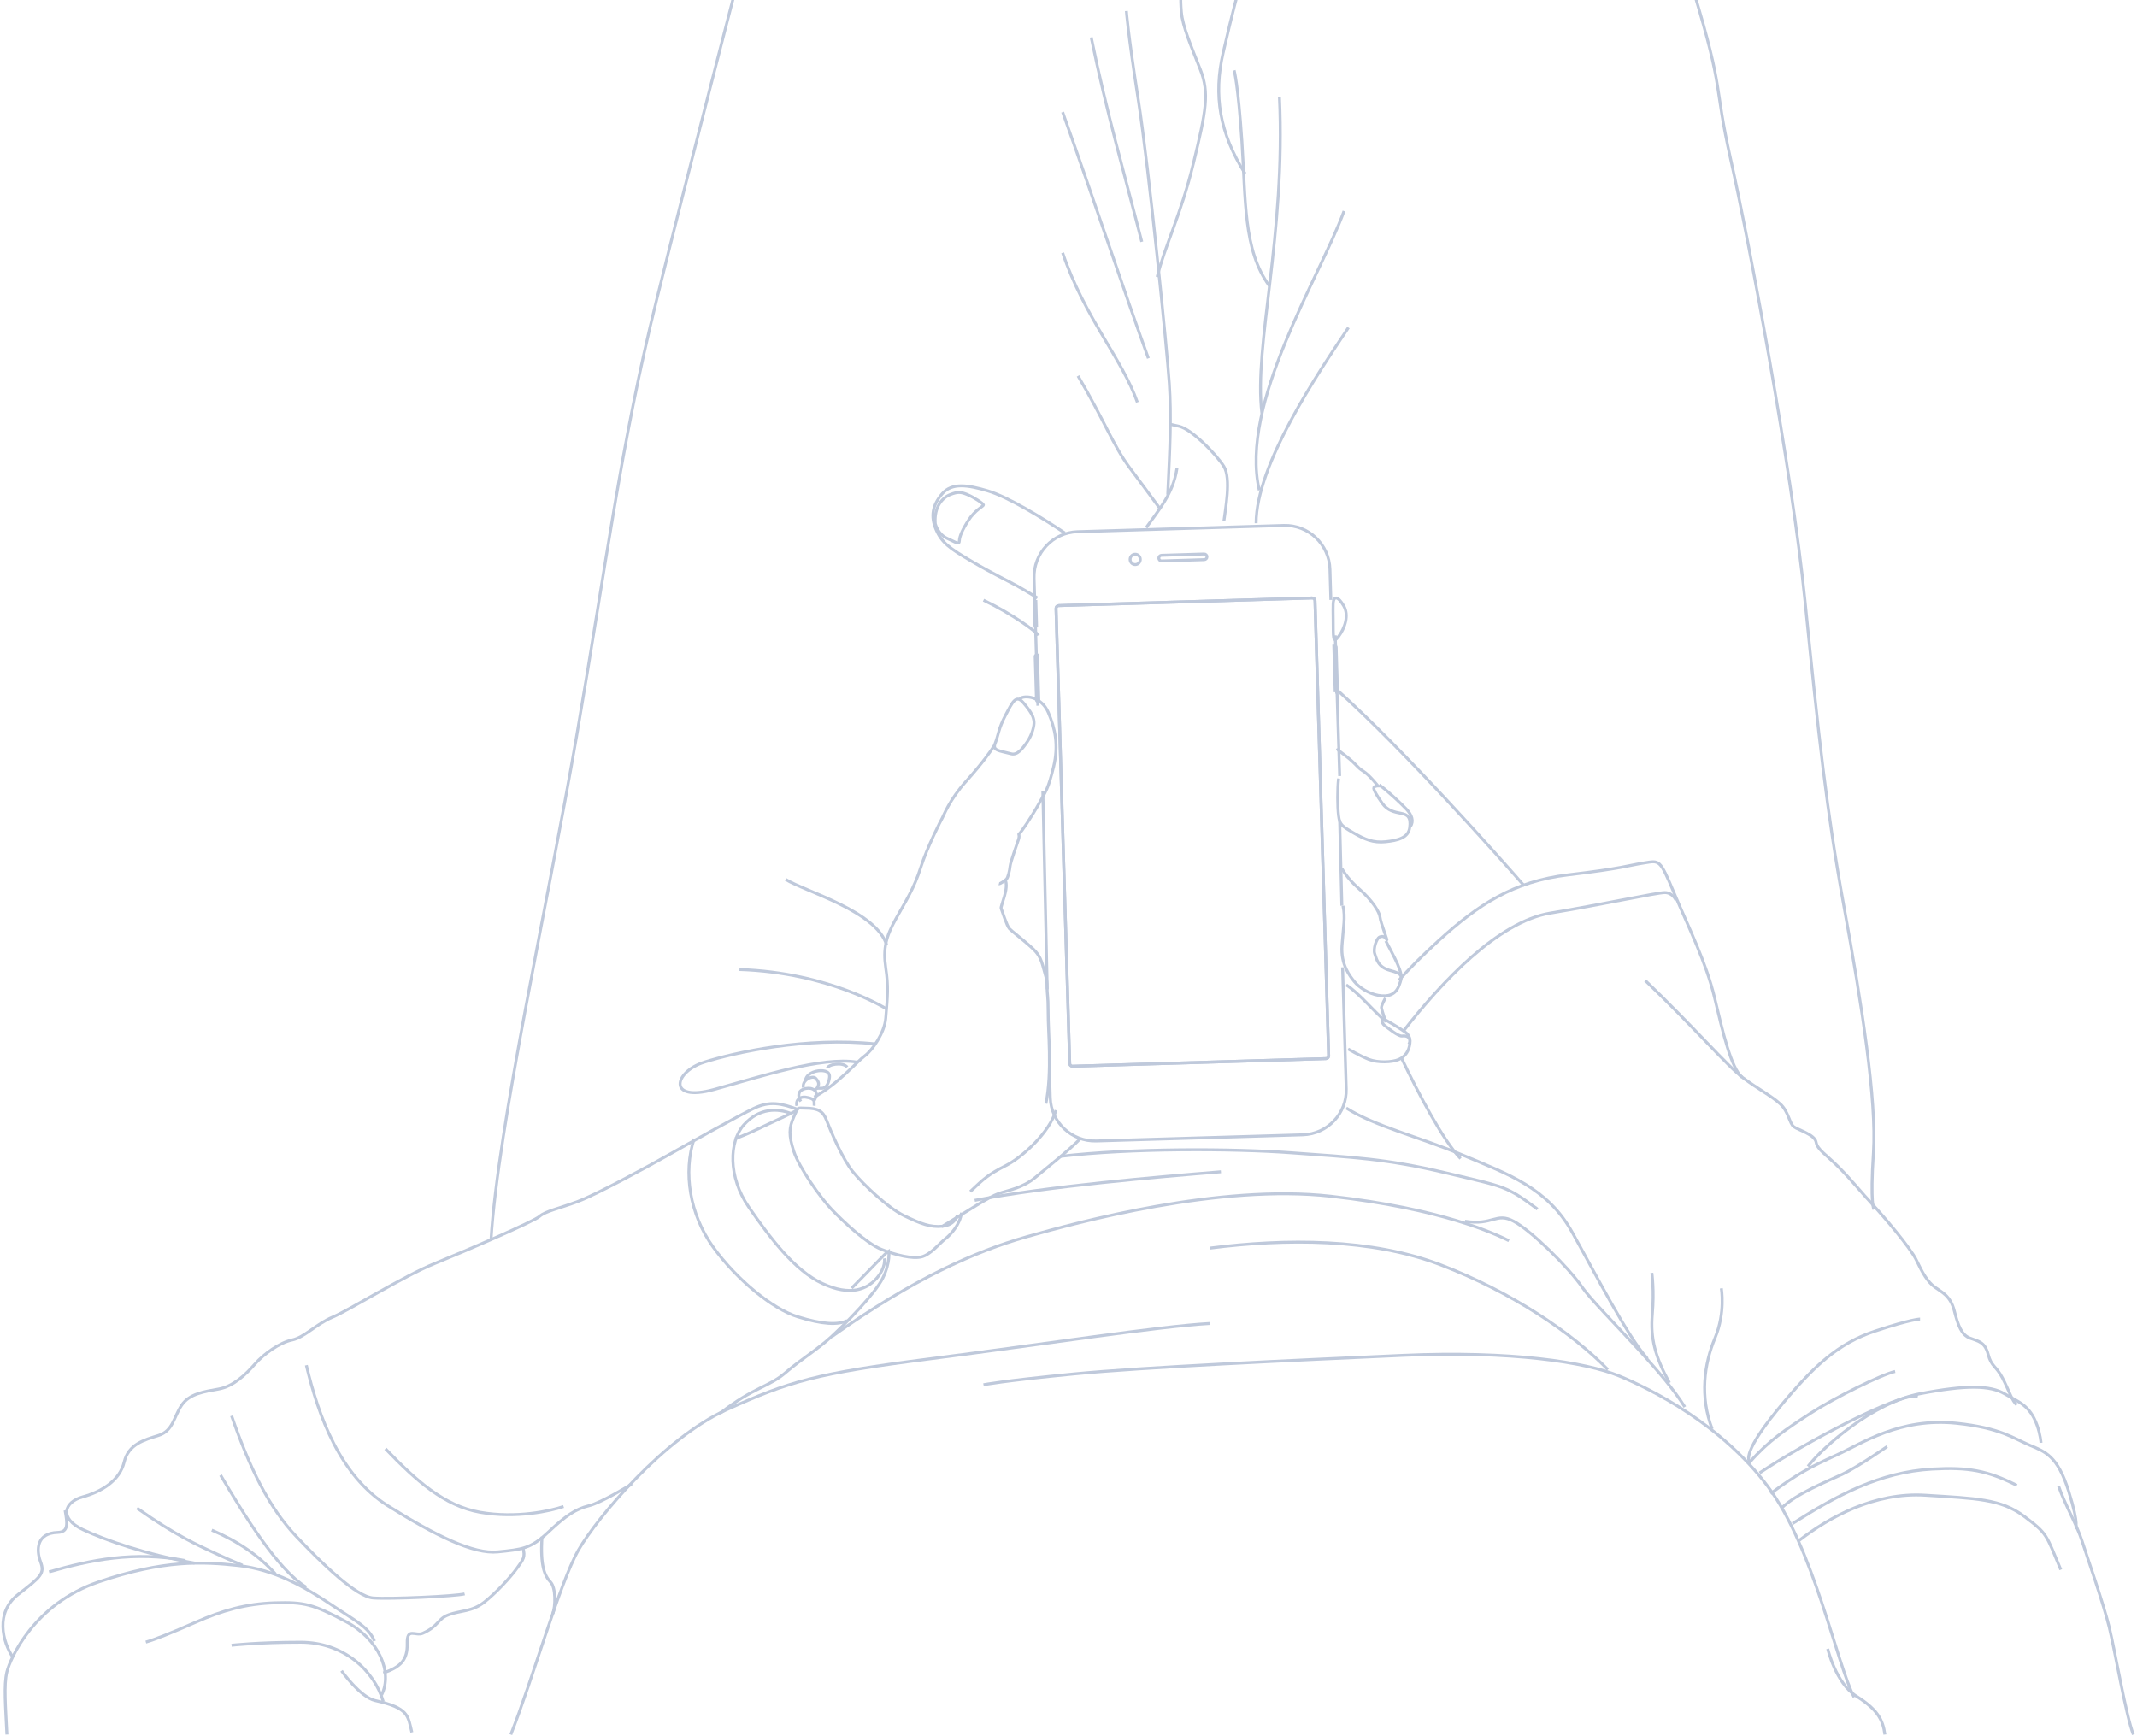
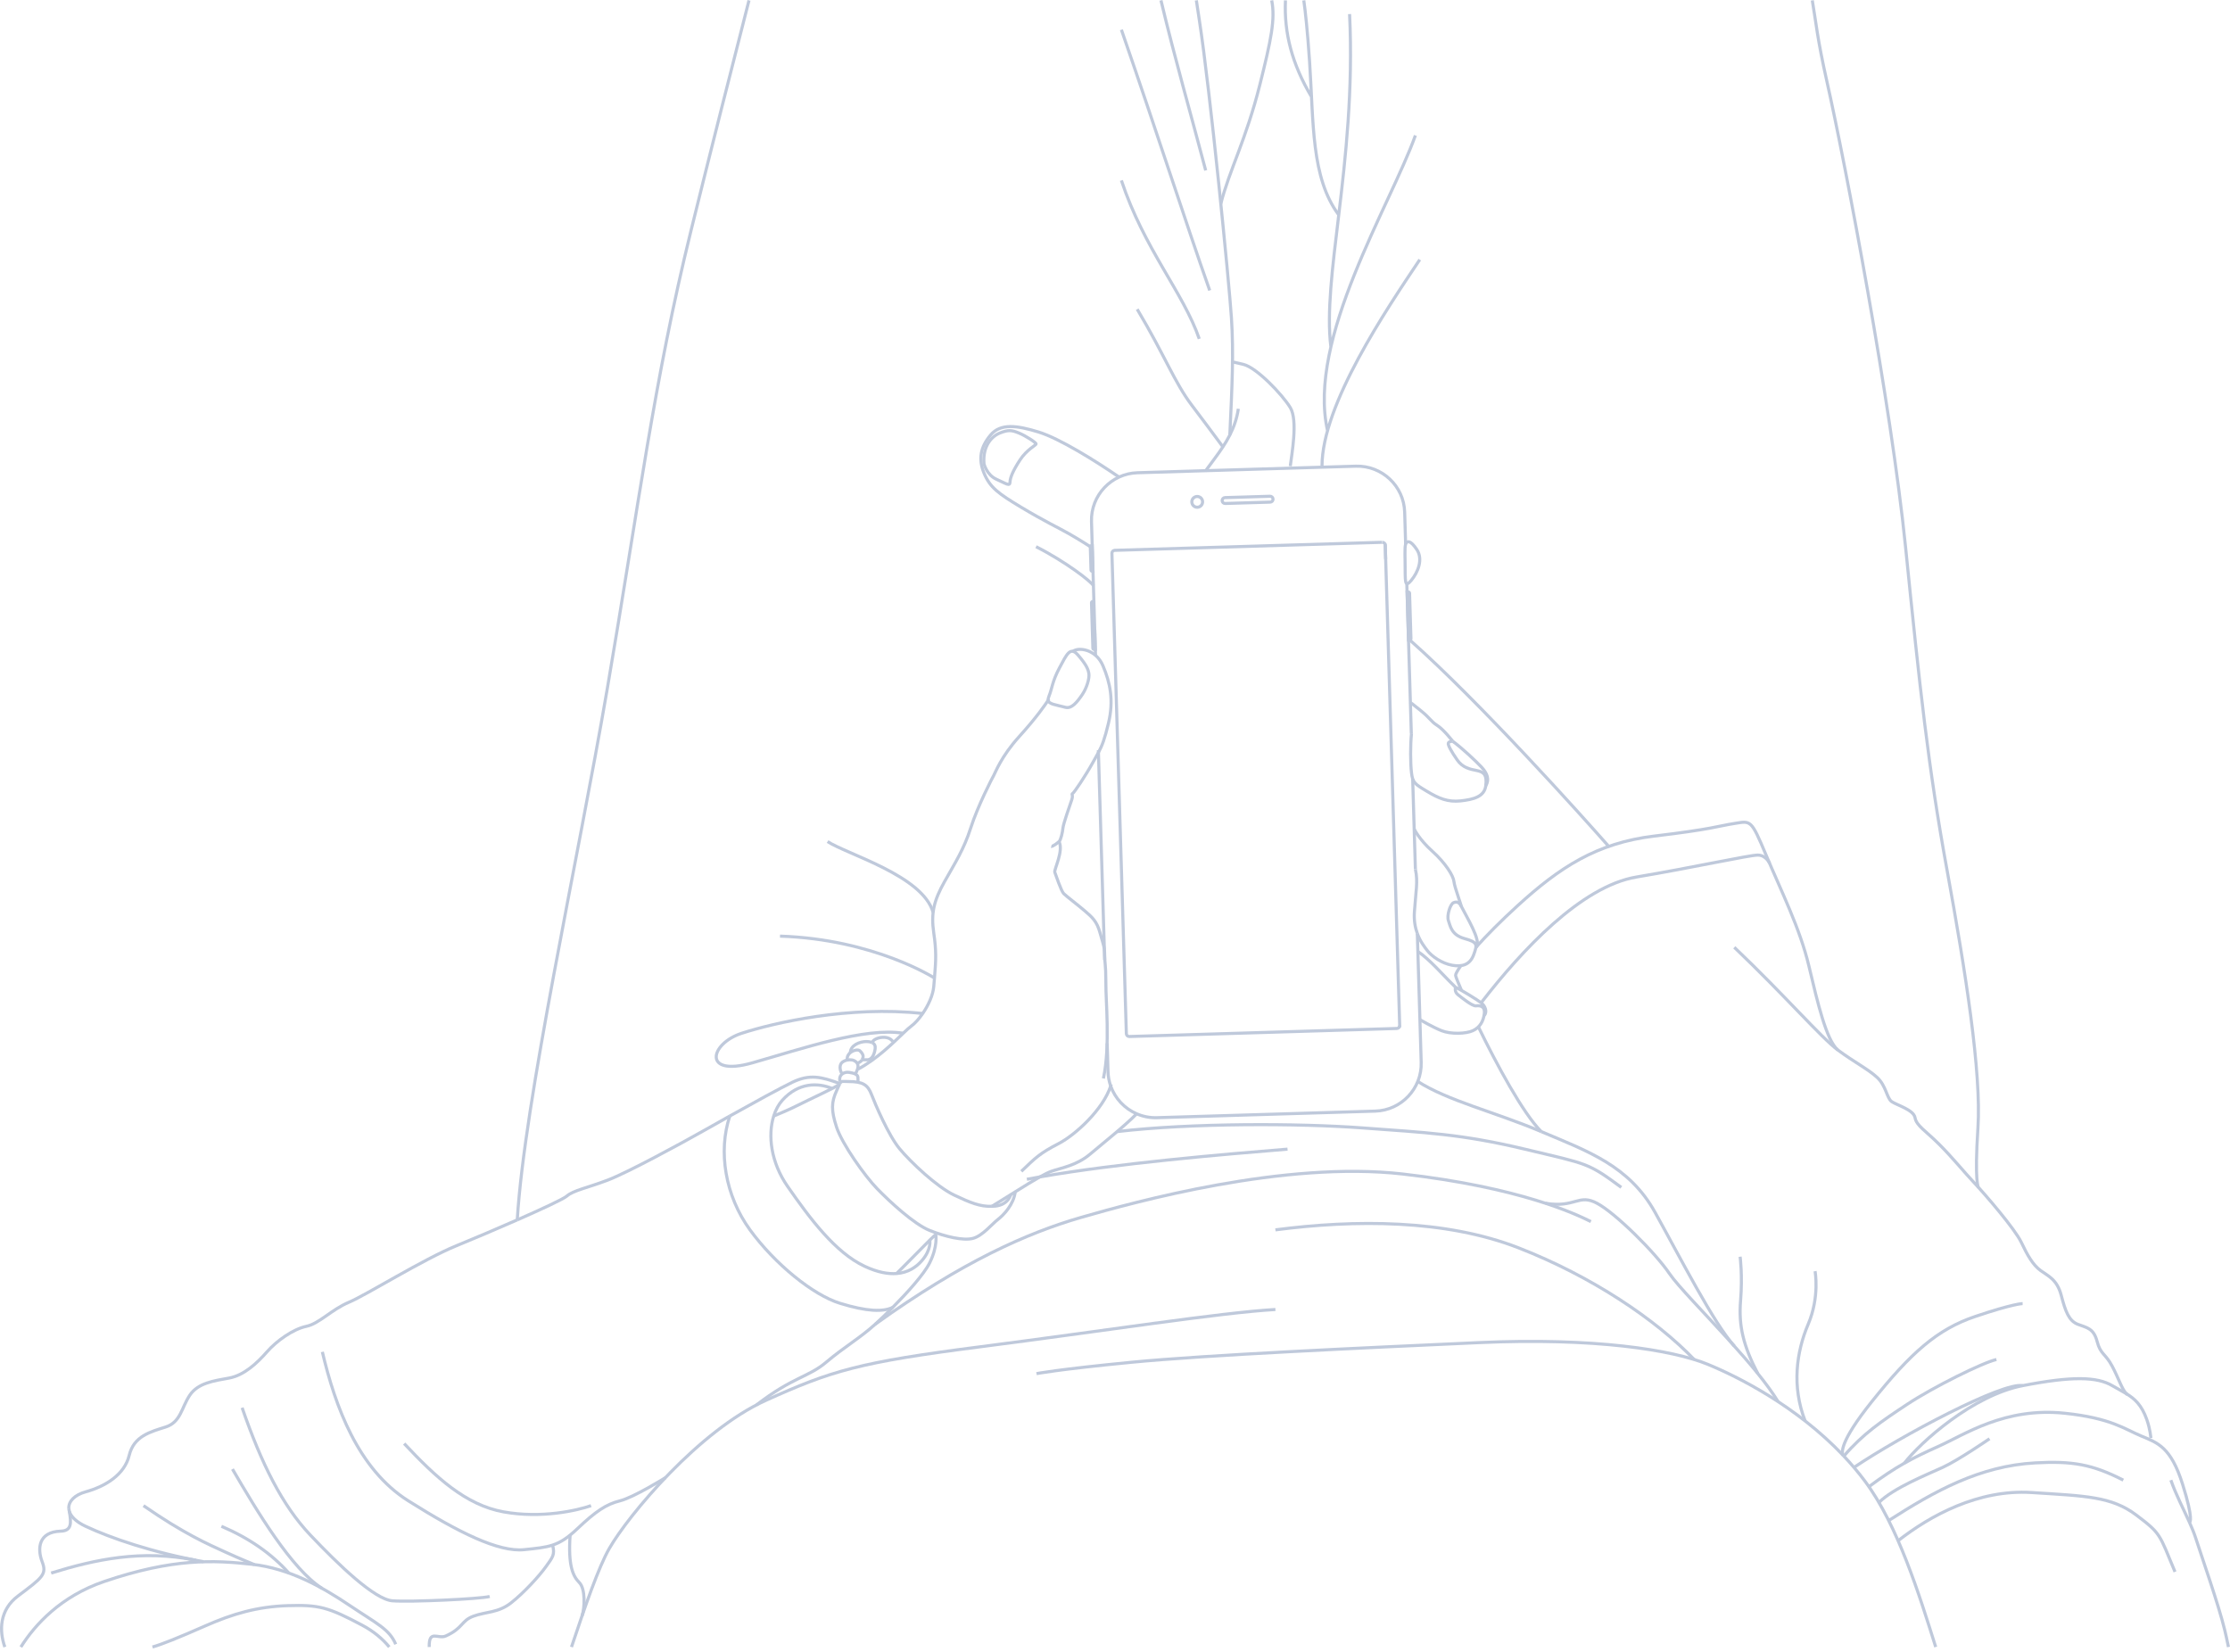
- <svg xmlns="http://www.w3.org/2000/svg" width="729" height="592" viewBox="0 0 729 592">
+ <svg xmlns="http://www.w3.org/2000/svg" width="721" height="534" viewBox="0 0 721 534">
  <g stroke="#BFC9DB" fill="none" fill-rule="evenodd">
-     <path d="M174.25 591.75c7.359-18.461 16.725-51.92 23.08-62.961 6.356-11.041 29.102-38.143 50.51-47.846 21.409-9.702 30.44-12.38 69.577-17.398 39.137-5.019 77.604-11.041 95.333-12.045M643 591.75c-.672-5.212-2.69-8.646-9.75-13.11-7.06-4.464-9.75-16.14-9.75-16.14" />
-     <path d="M632.5 579c-5.984-11.425-13.697-50.789-29.4-71.84-15.701-21.05-39.421-33.079-50.78-37.757-11.359-4.678-36.75-8.687-73.833-7.017-37.083 1.671-88.197 4.01-112.251 6.349-24.054 2.339-30.736 3.675-30.736 3.675M140.5 591c-1.352-5.62-.933-8.308-12.507-10.856C122.923 579.028 116.5 570 116.5 570" />
-     <path d="M130.75 580.5c-3.114-10.692-13.642-20.25-28.173-20.25-14.532 0-23.577 1.037-23.577 1.037" />
-     <path d="M130.174 578.25c3.9-7.86-.99-19.085-12.189-25.041-11.198-5.957-14.184-6.702-24.188-6.404-10.004.298-18.067 2.68-26.876 6.552-8.81 3.873-14.035 5.957-17.171 6.85" />
-     <path d="M130.75 570.75c5.744-1.987 8.31-4.31 8.162-10.031-.147-5.722 2.823-2.417 5.302-3.522 5.597-2.494 4.86-4.841 8.838-6.309 3.976-1.467 7.953-1.027 12.077-4.254 4.125-3.228 8.985-8.51 11.194-11.591 2.21-3.082 2.946-3.815 2.062-7.043M2.359 591.75c-.445-9.406-1.112-16.954 0-21.41 1.112-4.454 9.119-23.136 31.36-30.697 22.243-7.562 35.365-6.895 47.598-5.56 12.233 1.334 22.91 7.452 31.584 13.289s12.794 7.617 14.849 12.51" />
-     <path d="M4.475 565.5c-3.716-5.426-6.114-15.491 1.72-21.566 7.834-6.074 9.14-7.084 7.617-11.19-1.524-4.108-1.307-9.745 5.875-9.957 3.808-.113 3.288-3.15 2.515-7.537" />
-     <path d="M66.393 533.25c-16.524-2.957-30.146-7.676-38.184-11.451-8.04-3.776-6.476-9.353 0-11.138 6.475-1.784 12.628-5.577 14.13-11.823 1.5-6.246 6.86-7.585 11.773-9.146 4.912-1.562 5.135-6.247 7.815-10.262 2.68-4.015 7.816-4.685 12.728-5.577 4.913-.892 9.156-4.908 12.282-8.477 3.126-3.57 8.485-7.362 12.728-8.254 4.243-.893 8.039-5.354 13.845-7.808 5.805-2.454 23.893-13.831 34.835-18.293 10.941-4.461 33.718-14.277 35.728-16.062 2.01-1.784 6.699-2.677 13.175-5.13 6.475-2.454 24.116-12.047 30.815-15.84 6.7-3.792 23.447-13.161 29.03-15.838 5.582-2.677 9.378-1.785 15.407.446" />
-     <path d="M46.75 514.5c13.208 9.356 21.043 12.779 26.416 15.289A219.115 219.115 0 0 0 82.75 534m-10.5-12c8.901 3.777 16.129 8.749 21.75 15m-18.75-33.75c7.855 13.252 19.257 32.105 29.25 38.25M79 483c6.2 17.977 12.844 31.394 21.923 40.998 9.08 9.603 20.595 20.7 26.353 21.144 5.757.444 28.124-.574 31.224-1.396m-54-77.996c4.167 17.537 11.533 37.738 27.827 47.95 16.294 10.212 29.24 16.575 37.5 15.724 8.258-.85 11.16-1.032 17.186-6.713 6.027-5.681 9.375-7.901 13.84-9.011 4.463-1.11 14.647-7.415 14.647-7.415" />
-     <path d="M131.5 494.25c10.31 10.723 19.95 19.476 32.28 21.664 12.33 2.188 23.986-.438 28.47-1.97M16.75 536.25c14.164-4.106 28.99-7.144 46.5-3.857M269.906 379.91c-4.599-1.909-10.938-1.981-16.151 3.82-5.047 5.616-5.496 17.746 1.682 28.08 7.178 10.333 15.478 21.566 25.123 26.058 9.646 4.493 15.259 1.904 18.506-1.797 3.253-3.706 2.638-6.772 2.638-6.772M283.75 456c28.036-19.88 49.067-29.112 66.426-34.058 17.358-4.946 65.763-18.134 103.818-13.848 38.056 4.286 56.082 12.859 60.756 15.167" />
-     <path d="M412.75 425.795c25.816-3.306 54.985-3.393 78.79 5.744 23.804 9.137 44.518 22.933 56.96 35.711m-48.75-50.617c9.6 1.541 10.601-3.194 16.608 0s18.688 15.664 23.36 22.485c2.709 3.955 11.241 12.512 19.563 21.644 6.034 6.623 11.958 13.547 15.469 19.238" />
-     <path d="M459.25 378c9.738 6.233 24.969 9.852 40.079 16.203 15.11 6.35 28.542 11.03 36.936 26.071 8.395 15.041 19.008 35.78 25.735 43.226m-325.205-75c-3.816 11.427-1.495 25.844 6.46 36.907 7.955 11.064 20.228 21.122 28.841 23.804 8.614 2.683 13.768 2.845 16.904 1.327m39-36.834c-.471 4.033-3.673 7.49-5.55 8.939-1.876 1.449-4.967 5.35-8.059 6.131-3.09.78-8.721-.557-13.743-2.564-5.021-2.007-12.863-9.365-16.837-13.49-3.975-4.125-11.26-14.493-13.027-19.956-1.767-5.463-1.656-8.027 0-11.706 1.656-3.68 1.025-3.01 3.864-3.01 4.526 0 6.145 1.04 7.323 4.162 1.177 3.121 5.446 13.23 8.98 17.54 3.532 4.311 11.922 12.338 17.516 15.014 5.593 2.676 8.832 4.014 13.1 3.568 4.27-.446 5.003-3.727 5.003-3.727" />
-     <path d="M250.75 388.5s4.503-1.717 8.012-3.446c3.508-1.73 12.306-5.607 12.988-6.304m.09-1.5c-.527-2.214 1.356-3.194 2.938-2.968 1.581.226 2.862.648 2.937 1.568.075.92.006 1.4.006 1.4" />
-     <path d="M273.201 375.75c-.922-1.279-.96-2.994.038-3.722.999-.727 2.305-.873 3.227-.727.921.145 1.992.791 2.033 1.923.04 1.132-.927 2.526-.927 2.526" />
-     <path d="M274.036 370.996c-.433-2.673 3.197-4.192 4.18-3.181 1.46 1.5 1.06 2.315.681 3.09-.378.775-1.324 1.095-1.324 1.095m.177 2.25c8.036-4.323 14.552-12.075 17.218-14.012 2.666-1.938 6.769-7.91 7.183-12.82.666-7.9.962-10.733 0-17.292-.963-6.56.074-10.584 3.48-16.696 3.406-6.112 6.22-10.435 8.442-17.44 2.221-7.007 6.96-16.25 7.405-16.995.444-.745 2.37-6.111 8.145-12.521 5.776-6.41 8.442-10.435 9.035-11.33l.592-.894" />
-     <path d="M344.982 257.17c-4.281-1.128-6.534-1.072-5.47-3.673 1.063-2.601 1.063-4.896 3.494-9.487 2.431-4.59 3.571-7.192 6.078-4.285 3.037 3.522 3.495 5.05 3.647 6.427.152 1.377-.608 4.438-2.28 6.886-1.67 2.448-3.435 4.667-5.47 4.131z" />
-     <path d="M347.818 238.386c1.81-1.396 7.463-.769 9.785 4.66 2.322 5.428 3.596 11.155 1.798 18.591-1.798 7.437-2.597 8.255-5.043 12.642-2.448 4.388-6.118 9.816-6.642 10.114-.524.297.3.297-.3 2.082-.599 1.785-2.696 7.585-2.846 9.072-.15 1.488-.703 3.906-1.273 4.388-2.023 1.71-2.547 1.562-2.547 1.562" />
-     <path d="M342.86 300c1.504 3.035-1.661 9.131-1.336 9.91.324.78 1.949 6.014 2.815 6.904.866.891 4.332 3.564 6.606 5.568 2.274 2.004 3.79 3.34 4.765 7.015.974 3.675 1.479 4.529 1.479 7.201 0 2.673.362 3.155.362 8.055s.315 8.166.423 14.29c.109 6.125-.099 12.323-1.181 17.557M331 406.5c4.713-4.453 6.06-5.773 12.118-8.855 5.605-2.85 14.9-11.243 17.132-18.895m-39 39.75c9.167-5.562 16.044-10.133 19.333-11.296 3.29-1.163 8.223-1.83 12.708-5.612 3.845-3.243 11.319-9.103 15.209-13.092m-77.96 50.934c5.767-5.732 11.857-12.337 12.636-12.684 0 0 .665 3.821-1.996 9.216-2.662 5.395-12.643 15.51-17.523 20.007-4.88 4.496-9.982 7.418-15.749 12.363-5.767 4.946-10.647 4.72-22.408 13.914m29.25-113.365c0-2.387 3.066-3.635 5.242-3.635 2.175 0 3.206.794 2.977 2.383-.23 1.589-.916 3.617-2.634 3.617h-1.717m3.632-6.75c0-1.367 5.285-2.344 6.75-.434m168.75-67.816s1.553 3.22 5.932 7.024c4.378 3.805 6.944 7.903 7.095 9.659.151 1.756 2.868 8.633 2.264 7.61-.604-1.025-1.358-1.318-2.415-.879-1.057.44-2.265 4.098-1.66 5.707.603 1.61.905 4.537 5.283 5.708 4.378 1.17 4.227 1.902 3.02 5.121-1.208 3.22-3.775 3.952-7.096 3.366-3.321-.585-6.642-2.78-8.152-4.683-1.51-1.902-4.68-5.707-4.227-12.292.453-6.585 1.23-9.605.325-13.556M472.75 321c2.324 4.599 6.535 11.571 4.87 13.5m-20.997-68.913c-.407 3.743-.382 9.576 0 12.658.382 3.082 1.059 3.522 5.004 5.834 3.945 2.311 6.876 3.522 11.046 3.082 4.171-.44 7.778-1.321 8.229-4.843.45-3.523-.676-4.403-2.93-4.843-2.255-.44-4.622-.88-6.426-3.412-1.803-2.532-3.172-4.843-2.882-5.394.29-.55 1.417-.55 1.417-.55s-2.93-3.742-5.073-5.063c-2.141-1.321-2.029-2.091-5.523-4.843-3.494-2.752-3.23-2.454-3.23-2.454" />
-     <path d="M470.5 267.75c2.77 1.988 7.203 6.112 9.198 8.211 1.994 2.1 2.66 4.124 1.44 6.039m-25.932-77.7c-.513.651-.488 1.99-.42 6.907.084 6.084-.245 8.73 1.855 5.922 2.1-2.808 3.675-7.214 1.715-10.489-1.96-3.275-2.835-2.74-3.15-2.34zm-1.206.363l-.31-10.454c-.254-8.5-7.31-15.207-15.731-14.952l-70.388 2.136c-8.42.255-15.067 7.379-14.814 15.878l1.293 43.479m102.95 24l-1.5-48m2.25 92.25l-.75-29.25m-99 85.6l.276 9.147c.253 8.383 7.312 14.998 15.735 14.746l70.413-2.107c8.424-.252 15.072-7.277 14.819-15.66L457.993 330M355.75 270l1.5 67.5" />
-     <path d="M353.578 238.865l-.442-14.936a.394.394 0 0 1 .381-.409l.392-.012.465 15.73-.392.012a.393.393 0 0 1-.404-.385zm-.6-25.606l-.228-7.712a.318.318 0 0 1 .305-.327l.314-.01.246 8.347-.314.01a.314.314 0 0 1-.323-.308zm102.499 22.893l-.465-15.73.392-.012a.393.393 0 0 1 .404.385l.442 14.936a.395.395 0 0 1-.381.41l-.392.01zm-66.482-45.363c.03.975-.725 1.79-1.685 1.819-.96.03-1.76-.737-1.79-1.713-.028-.975.726-1.789 1.686-1.818.96-.03 1.76.737 1.79 1.712zM410.763 189a.953.953 0 0 1 .973.935.955.955 0 0 1-.916.991l-14.538.444a.953.953 0 0 1-.973-.934.955.955 0 0 1 .916-.992l14.538-.444zm-50.513 18.569a.944.944 0 0 1 .916-.971l86.45-2.598a.944.944 0 0 1 .971.915l4.663 155.267a.944.944 0 0 1-.916.97l-86.45 2.598a.944.944 0 0 1-.97-.915L360.25 207.57z" />
-     <path d="M360.25 207.568a.944.944 0 0 1 .916-.97l86.45-2.598a.944.944 0 0 1 .971.915l4.663 155.266a.944.944 0 0 1-.916.971l-86.45 2.598a.944.944 0 0 1-.97-.915l-4.664-155.267zm99 128.432c3.505 2.217 8.693 7.98 10.094 9.31 1.552 1.473 2.221 2.178 2.221 2.178s-.532 1.369.823 2.403c1.354 1.035 4.665 3.695 5.87 3.547 1.204-.148 3.01 0 2.709 2.512-.301 2.512-1.483 4.433-3.752 5.468-2.269 1.034-7.235 1.182-10.245 0-3.01-1.182-7.088-3.545-7.088-3.545" />
-     <path d="M471.25 347.25c1.892.83 7.085 4.063 8.254 4.948 1.17.885 2.074 2.724 1.05 4.052m-3.304-21.88c3.291-3.68 7.815-8.288 13.557-13.51 13.376-12.167 25.415-20.179 44.142-22.405 18.726-2.225 20.455-3.208 25.833-4.052 5.378-.844 5.378-1.466 10.282 10.195 4.905 11.662 10.954 23.693 13.823 35.736 2.912 12.227 5.646 23.932 9.363 27.166" />
-     <path d="M472.75 348.75c-.946-2.847-1.498-4.702-1.5-5.024-.003-.47.447-1.579 1.348-3.226m25.652 54.75c-5.94-6.13-14.293-21.984-20.25-34.5m83.25-26.25c16.48 15.77 28.04 29.263 33.376 33.227 5.335 3.965 9.782 6.196 12.672 8.874 2.89 2.678 3.112 6.695 4.669 7.81 1.556 1.116 7.114 2.645 7.558 5.228.445 2.583 3.335 4.145 7.782 8.608 4.446 4.463 7.78 8.702 11.338 12.496 3.557 3.794 13.117 14.951 15.118 19.19 2 4.24 3.78 7.365 6.225 9.15 2.445 1.785 5.335 2.901 6.67 8.033 1.333 5.133 2.445 8.257 5.335 9.373 2.89 1.115 5.113 1.258 6.225 5.538 1.112 4.28 2.668 3.834 4.891 8.074s3.335 8.033 4.891 9.149" />
-     <path d="M696.25 492.216s-.199-2.8-1.334-5.96c-2.483-6.908-6.225-7.913-11.116-10.776-4.891-2.862-12.895-3.083-28.903 0-16.007 3.083-32.811 17.943-38.147 24.77" />
-     <path d="M604 509.549c8.72-6.535 14.056-9.353 22.552-13.184 8.496-3.831 21.486-12.863 40.913-10.817 14.979 1.577 19.45 5.183 24.816 7.437 5.366 2.253 9.613 3.605 13.414 15.775 3.8 12.17 2.236 12.49 2.236 12.49" />
-     <path d="M702.25 507c2.217 6.446 6.209 13.114 7.983 18.67 1.774 5.558 7.317 21.339 9.313 29.563 1.995 8.224 5.765 30.358 8.204 36.517m-114-66.22c10.224-7.952 25.78-16.538 43.068-15.434 17.289 1.105 25.734 1.22 33.736 7.237 8 6.017 7.334 6.017 12.446 18.167" />
-     <path d="M611.5 519.75c15.065-9.553 29.745-17.588 47.719-18.575 12.142-.667 18.663.444 28.781 5.554m-80.25 7.771c4.715-4.773 15.57-9.158 20.733-11.556 5.164-2.398 15.267-9.444 15.267-9.444m-43.5 9c15.164-10.209 47.67-27.437 54-26.185m-7.756-8.436c-4.477.975-20.594 8.872-28.95 14.31-8.358 5.439-14.327 9.407-20.57 16.561 0 0-3.606-1.812 9.079-17.417 12.684-15.606 21.19-23.102 33.576-27.218C652.015 450 655 450 655 450m-70.925 37.5c-4.256-11.09-2.739-22.14.947-30.982 3.686-8.84 2.168-17.018 2.168-17.018m-17.69 32.25c-4.904-8.926-6.55-15.23-5.844-23.375.705-8.144-.156-14.125-.156-14.125m-43.5-132c-8.355-9.59-41.376-46.764-63.75-66.75m-38.737-57.75c.449-3.707 2.544-14.51 0-18.599-2.544-4.088-10.924-12.702-15.263-13.724-4.34-1.022-2.694-.584-2.694-.584M391 180c4.14-5.865 9.246-11.56 10.5-20.25" />
-     <path d="M398.353 168.75c.754-15.994 1.286-26.474.532-37.943-.755-11.47-6.94-73.434-10.561-96.67C384.703 10.9 384.25 3.75 384.25 3.75" />
-     <path d="M394.75 94.5c2.556-10.556 8.007-20.872 12.368-38.812 4.361-17.94 5.451-23.995 2.399-31.843-3.053-7.85-6.056-14.577-6.517-19.734C402.54-1.047 403-3 403-3m-30.75 15.75c5.16 25.243 11.318 46.497 17.25 69.75m-27-44.25c12.335 34.667 20.831 60.76 29.25 84m-29.25-36c7.453 22.084 20.306 36.128 25.5 51m-20.25-9c8.93 15.104 12.055 23.896 17.636 31.336A1339.063 1339.063 0 0 1 395.5 173.25m-32.25 8.58c-7.634-5.124-19.39-12.313-26.275-14.362-6.886-2.05-12.275-2.859-15.568.986-3.293 3.844-4.042 7.65-2.096 12.188 1.946 4.537 4.64 6.44 12.125 10.832 7.485 4.39 11.976 6.44 15.418 8.343 3.443 1.903 7.037 4.183 7.037 4.183" />
-     <path d="M319.044 178.616c-.438-5.812 2.507-8.863 5.122-9.896 2.616-1.032 3.633-.885 5.812 0 2.18.885 5.522 3.098 5.522 3.54 0 .443-2.906 1.771-5.086 5.164s-3.095 5.606-3.146 7.081c-.05 1.476-1.124.536-4.264-.885-3.14-1.42-3.96-5.004-3.96-5.004zM335.5 204.75c9.616 4.582 18.091 10.733 18.75 12M167.5 423c2.352-38.665 19.469-115.302 29.202-171.889 10.227-59.456 15.109-99.53 27.193-148.423C235.98 53.795 250.75-3 250.75-3m48 359.154c-23.74-2.545-48.148 2.935-58.513 6.205-10.365 3.27-12.705 13.741 3.344 9.318 16.05-4.424 36.53-11.288 48.86-9.318M252.25 330.75c30.614.994 50.25 13.5 50.25 13.5M268 300c6.422 4.07 31.118 10.807 34.5 22.5m126-144c0-19.97 20.78-50.674 31.5-66.75m-30.422 55.5c-6.82-29.61 20.62-72.554 28.922-95.25m-28.029 69c-2.841-22.971 8.192-60.626 5.985-108" />
-     <path d="M433 97.5c-8.905-12.042-8.02-29.478-9.347-49.27C422.326 28.437 421 24 421 24" />
-     <path d="M424.75 59.25c-8.732-13.87-10.822-26.708-7.512-41.173C420.548 3.612 422.44-3 422.44-3m155.31 0c10.667 35.364 6.667 30.675 12.667 57.468 6 26.792 20.668 104.315 25.335 150.619 4.667 46.304 7.334 71.498 13.334 104.448 6 32.95 11.157 65.891 10 83.707-1.156 17.816.164 19.258.164 19.258m-160.5-60.75c13.002-16.708 32.282-37.28 50.07-40.235 17.787-2.956 36.406-7.015 39.103-7.015 2.697 0 3.827 2.633 3.827 2.633M332.5 409.5c25.333-4.844 62.222-7.966 84-9.75" />
-     <path d="M361.75 394.492c23.847-2.798 58.573-2.71 79.052-1.196 20.48 1.515 32.055 1.96 52.534 6.858 20.48 4.897 20.274 4.309 31.164 12.346M184.908 524.25c-.678 10.042.93 13.403 2.86 15.42 1.93 2.017 1.705 8.219.846 10.83" />
+     <path d="M412.367 423.38c-17.724 1.004-56.182 7.024-95.308 12.04-39.127 5.016-48.156 7.69-69.558 17.39-21.403 9.698-44.143 36.785-50.497 47.82-3.456 6.003-7.802 18.633-12.231 31.874M625.85 532.504c-5.255-16.7-12.228-39.35-22.867-53.61a93.379 93.379 0 0 0-6.852-8.137" />
+     <path d="M595.949 470.564c-15.104-15.964-34.021-25.434-43.797-29.46-11.37-4.681-36.785-8.694-73.905-7.022-37.12 1.672-88.286 4.013-112.364 6.354-24.077 2.34-30.766 3.679-30.766 3.679M125.863 532.504c-2.195-2.674-5.097-5.097-8.639-6.986-11.148-5.945-14.12-6.688-24.079-6.39-9.959.296-17.985 2.674-26.755 6.54-8.769 3.863-13.97 5.944-17.093 6.836M178.66 499.55c.807 3.104.054 3.886-2.13 6.943-2.23 3.12-7.135 8.472-11.297 11.742-4.162 3.27-8.175 2.824-12.188 4.31-4.013 1.487-3.27 3.865-8.918 6.392-2.502 1.119-5.499-2.23-5.35 3.567" />
+     <path d="M127.947 531.612c-2.06-4.905-6.19-6.689-14.885-12.54-8.695-5.852-19.397-11.985-31.659-13.323-12.263-1.337-25.417-2.006-47.713 5.574-14.004 4.762-22.376 13.92-26.944 21.181M22.41 488.638c-.052-.3-.107-.607-.165-.923M22.41 488.638c.66 3.768.81 6.308-2.766 6.41-7.357.21-7.58 5.797-6.019 9.867 1.56 4.07.223 5.071-7.804 11.09-5.978 4.484-6.139 11.161-4.26 16.5M22.41 488.638a3.925 3.925 0 0 1-.165-.923M235.967 360.817c-3.478 1.94-6.624 3.712-8.752 4.918-6.69 3.79-24.302 13.376-30.768 15.83-6.465 2.452-11.147 3.344-13.154 5.127-1.074.955-8.09 4.21-16.054 7.712" />
+     <path d="M65.796 504.915c-16.499-2.956-30.099-7.672-38.125-11.445-3.086-1.45-4.743-3.167-5.26-4.832M271.551 350.34c-6-2.222-9.789-3.106-15.352-.435-3.8 1.824-12.78 6.756-20.232 10.912M22.245 487.716c-.137-2.313 1.91-4.406 5.425-5.376 6.466-1.784 12.61-5.574 14.108-11.817 1.5-6.242 6.85-7.58 11.755-9.141 4.905-1.561 5.128-6.243 7.804-10.256 2.675-4.013 7.803-4.682 12.709-5.574 4.904-.891 9.14-4.905 12.262-8.472 3.121-3.567 8.472-7.357 12.708-8.25 4.236-.891 8.026-5.35 13.823-7.803 5.797-2.452 23.857-13.823 34.781-18.282 5.077-2.072 12.704-5.3 19.618-8.34M46.4 486.799c13.153 9.14 20.957 12.485 26.308 14.938 5.351 2.452 9.545 4.115 9.545 4.115M71.593 493.47c8.918 3.807 16.159 8.82 21.79 15.12M75.16 474.982c7.803 13.377 19.131 32.408 29.058 38.611M78.282 455.14c6.243 18.058 12.93 31.537 22.073 41.185 9.14 9.648 20.734 20.795 26.53 21.241 5.798.446 28.316-.576 31.438-1.403M215.091 477.79s-10.172 6.333-14.63 7.448c-4.46 1.115-7.804 3.345-13.824 9.05-3.1 2.939-5.375 4.407-7.977 5.262M104.219 437.08c4.162 17.613 11.519 37.902 27.794 48.158 16.276 10.256 29.207 16.647 37.457 15.792 4-.414 6.74-.675 9.19-1.48" />
+     <path d="M130.678 466.733c10.254 10.925 19.84 19.843 32.103 22.072 12.263 2.23 23.856-.445 28.315-2.006M63.335 504.456c-17.622-3.523-32.543-.267-46.798 4.134M250.162 360.815c.636-2.007 1.582-3.755 2.804-5.113 5.182-5.757 11.482-5.685 16.053-3.79M250.162 360.815c-1.974 6.228-.92 15 4.476 22.755 7.135 10.257 15.384 21.404 24.97 25.863 4.122 1.918 7.499 2.53 10.27 2.32M289.878 411.752c3.676-.279 6.285-2.007 8.125-4.103 3.227-3.67 2.624-6.707 2.62-6.72M514.363 394.956c-4.682-2.341-22.74-11.036-60.863-15.383-38.124-4.347-86.614 9.029-104.003 14.045-17.39 5.017-38.458 14.38-66.544 34.544" />
+     <path d="M547.768 439.553c-12.41-12.922-33.07-26.873-56.814-36.114-23.743-9.24-52.837-9.152-78.587-5.808M499.727 389.049c9.62 1.559 10.623-3.231 16.643 0 6.019 3.232 18.727 15.847 23.409 22.749 2.713 4 11.264 12.658 19.603 21.897 6.047 6.7 11.983 13.706 15.501 19.463M498.311 365.861c-15.049-6.353-30.217-9.974-39.915-16.21" />
+     <path d="M498.311 365.861c15.05 6.355 28.425 11.036 36.786 26.084 8.36 15.05 18.93 35.798 25.63 43.248M235.967 360.817c-3.85 11.399-1.51 25.779 6.517 36.813 8.026 11.036 20.408 21.07 29.099 23.745 8.69 2.675 13.89 2.837 17.054 1.322M271.551 350.34c.54-.966.866-.658 2.818-.658 4.571 0 6.206 1.04 7.395 4.161 1.19 3.122 5.5 13.23 9.067 17.54 3.567 4.31 12.04 12.336 17.687 15.012 5.174 2.45 8.361 3.76 12.171 3.624" />
+     <path d="M271.551 350.34c-.252.451-.55 1.18-1.083 2.351-1.672 3.68-1.784 6.243 0 11.706 1.783 5.462 9.141 15.83 13.154 19.954 4.013 4.125 11.931 11.482 17.002 13.49 5.07 2.005 10.756 3.343 13.877 2.563 3.122-.78 6.243-4.682 8.138-6.132 1.895-1.449 5.128-4.905 5.604-8.937" />
+     <path d="M320.69 390.019c.348-.013.695-.019 1.057-.057 4.31-.446 5.052-3.725 5.052-3.726M250.162 360.815c.079-.031 4.508-1.784 7.969-3.553 3.493-1.784 12.253-5.783 12.932-6.502M277.386 349.634s.068-.473-.007-1.379c-.074-.907-1.337-1.323-2.898-1.546-1.56-.223-3.418.743-2.898 2.925" />
+     <path d="M276.518 347.241s.936-1.424.897-2.58c-.04-1.156-1.075-1.816-1.967-1.965-.892-.149-2.156 0-3.122.743-.966.743-.928 2.496-.036 3.802M278.717 342.644c-.372.721-1.302 1.018-1.302 1.018" />
+     <path d="M273.94 342.728c-.425-2.485 3.142-3.897 4.108-2.957 1.434 1.394 1.041 2.152.67 2.873M292.02 334.07c1.107-1.053 2.01-1.892 2.676-2.373 1.088-.786 2.412-2.242 3.63-4.014M292.02 334.07c-3.344 3.19-8.543 8.36-14.604 11.599M338.901 226.372l.237-.355M338.901 226.372l-.358.537c-.594.892-3.27 4.905-9.067 11.296-5.796 6.39-7.729 11.742-8.175 12.486-.446.743-5.202 9.958-7.43 16.944-2.23 6.986-5.055 11.296-8.474 17.39-3.418 6.095-4.459 10.108-3.493 16.648.848 5.734.723 8.613.23 14.546M298.326 327.682c1.779-2.589 3.332-5.862 3.578-8.768l.229-2.695" />
+     <path d="M338.901 226.372c.18 1.3 2.25 1.448 5.588 2.32 1.99.52 3.716-1.635 5.351-4.013 1.634-2.378 2.378-5.351 2.23-6.688-.149-1.338-.598-2.823-3.568-6.243-2.453-2.824-3.567-.297-5.946 4.162-2.378 4.459-2.378 6.688-3.418 9.215-.21.513-.282.916-.237 1.247M342.408 272.094c-2.007 1.709-2.527 1.56-2.527 1.56M342.408 272.094c.566-.482 1.115-2.898 1.263-4.385.149-1.486 2.23-7.283 2.825-9.067.594-1.783-.223-1.783.297-2.08.52-.298 4.162-5.723 6.589-10.108.705-1.272 1.269-2.242 1.762-3.162" />
+     <path d="M355.144 243.292c1.207-2.252 1.976-4.196 3.242-9.472 1.784-7.432.52-13.154-1.783-18.58-2.304-5.425-7.914-6.05-9.71-4.656M342.408 272.094c1.549 3.039-1.71 9.14-1.375 9.92.335.782 2.007 6.02 2.898 6.913.892.892 4.46 3.567 6.8 5.574 2.342 2.007 3.902 3.344 4.906 7.023.745 2.732 1.222 3.907 1.419 5.427" />
+     <path d="M357.056 306.95c.068.527.103 1.095.103 1.783 0 2.675.372 3.158.372 8.063 0 4.905.325 8.175.437 14.307.111 6.13-.102 12.336-1.217 17.576M359.104 351.126c.056-.172.126-.345.175-.516M330.22 378.717c4.682-4.51 6.02-5.848 12.039-8.97 5.446-2.822 14.38-11.012 16.846-18.62M367.505 360.103c-3.9 3.995-11.207 9.774-14.99 12.99-4.459 3.79-9.364 4.458-12.634 5.623-.938.334-2.178.957-3.673 1.796M336.209 380.513c-2.145 1.204-4.827 2.865-7.966 4.822M326.8 386.236a785.669 785.669 0 0 1-6.11 3.783M326.8 386.236l1.443-.901M288.637 422.698a162.15 162.15 0 0 1-5.683 5.464M289.878 411.752l-.006.007M289.878 411.752c4.086-4.007 8.323-8.434 10.746-10.822M282.953 428.162c-4.905 4.459-10.033 7.357-15.83 12.263-5.796 4.904-10.702 4.682-22.523 13.8M300.624 400.93c1.014-1 1.718-1.651 1.95-1.752 0 0 .668 3.79-2.007 9.14-1.845 3.689-7.184 9.6-11.93 14.38M278.717 342.644h1.672c1.672 0 2.341-1.992 2.564-3.553.138-.962-.195-1.626-.964-1.995" />
+     <path d="M274.952 340.32c0-2.343 2.985-3.57 5.103-3.57.811 0 1.456.117 1.934.347M281.989 337.096c.397-1.639 5.256-2.698 6.648-.346M457.26 268.08s1.53 3.27 5.84 7.136c4.31 3.864 6.837 8.026 6.986 9.809.149 1.784 2.825 8.77 2.23 7.73M457.624 281.067c.892 4.013.126 7.08-.32 13.769-.187 2.809.258 5.114.944 6.993" />
+     <path d="M458.247 301.828c.947 2.595 2.356 4.372 3.218 5.493 1.486 1.932 4.756 4.161 8.027 4.756 3.27.594 5.796-.149 6.985-3.419 1.19-3.27 1.338-4.013-2.972-5.202-4.31-1.189-4.608-4.162-5.203-5.797-.594-1.635.595-5.35 1.635-5.797 1.041-.446 1.784-.148 2.378.892M477.5 305.947c-.056.12-.115.238-.2.333M477.5 305.947c1.07-2.296-2.924-8.813-5.184-13.192M456.004 227.127c.038.007.403.242 3.195 2.494 3.456 2.787 3.344 3.567 5.463 4.905 2.118 1.338 5.016 5.128 5.016 5.128M456.369 237.09c-.403 3.79-.378 9.7 0 12.82.378 3.121 1.046 3.567 4.948 5.908s6.8 3.567 10.925 3.122c4.124-.446 7.692-1.338 8.138-4.906M469.677 239.654s-1.115 0-1.4.557c-.288.558 1.065 2.9 2.85 5.463 1.783 2.564 4.124 3.01 6.353 3.456 2.23.445 3.345 1.337 2.9 4.904" />
+     <path d="M469.677 239.654c2.787 2.007 7.246 6.168 9.253 8.286 2.006 2.12 2.675 4.162 1.45 6.094M456.263 187.669c2.23-2.675 3.902-6.874 1.821-9.996-2.08-3.121-3.01-2.61-3.344-2.23-.545.62-.519 1.896-.447 6.583.09 5.798-.26 8.318 1.97 5.643z" />
+     <path d="M389.823 152.181l48.55-1.458c8.45-.254 15.528 6.406 15.782 14.846l.312 10.381M353.956 203.738l.242 8.044M353.525 189.378l.153 5.082M389.823 152.181l-22.061.663c-8.447.253-15.114 7.326-14.861 15.766l.624 20.767M456.004 227.127l-1.154-38.41M456.303 237.087l-.3-9.96M456.745 251.797l.879 29.27M459.084 329.668l-.837-27.84M367.505 360.103c-3.895-1.685-6.976-4.93-8.4-8.976M359.104 351.126a15.24 15.24 0 0 1-.86-4.609l-.277-9.21M459.084 329.668l.414 13.808c.254 8.44-6.412 15.512-14.86 15.767l-70.613 2.12a15.215 15.215 0 0 1-6.52-1.26M355.144 243.292l1.912 63.66M357.056 306.95l.103 3.436M355.144 243.292l-.022-.75M353.956 203.738l-.279-9.279" />
+     <path d="M352.516 176.755l.228 7.602a.313.313 0 0 0 .324.303l.315-.009-.247-8.227-.315.01a.315.315 0 0 0-.305.321M455.803 206.91a.391.391 0 0 0 .381-.402l-.442-14.722a.392.392 0 0 0-.405-.38l-.393.012.466 15.505.393-.012M353.677 194.46l-.393.012a.39.39 0 0 0-.38.403l.441 14.722a.39.39 0 0 0 .405.379l.393-.012-.187-6.225M395.144 161.86a.95.95 0 0 0 .975.922l14.561-.438a.947.947 0 0 0 .918-.977.948.948 0 0 0-.975-.921l-14.56.437a.949.949 0 0 0-.919.978zM388.82 162.209a1.74 1.74 0 1 0-3.48.104 1.74 1.74 0 0 0 3.48-.104zM452.286 332.224a.94.94 0 0 0 .257-.675M447.793 175.885a.939.939 0 0 1 .085.364l.136 4.529" />
+     <path d="M447.793 175.885a.939.939 0 0 1 .085.364l.136 4.529M446.907 175.334l-57.657 1.732M360.056 178.017a.944.944 0 0 1 .365-.085l28.828-.866M364.255 334.568a.949.949 0 0 0 .517.487M359.506 178.903l4.664 155.3a.94.94 0 0 0 .086.364M365.142 335.118a.951.951 0 0 1-.37-.063M452.286 332.224a.94.94 0 0 1-.658.296l-86.486 2.598M447 175.35a.942.942 0 0 1 .794.534M452.286 332.224a.94.94 0 0 0 .257-.675M448.014 180.777l4.53 150.772M359.506 178.903a.942.942 0 0 1 .55-.886M458.46 307.668c3.461 2.23 8.584 8.027 9.968 9.364 1.532 1.481 2.193 2.191 2.193 2.191M459.084 329.668s4.026 2.377 6.998 3.565c2.974 1.19 7.879 1.04 10.12 0 2.24-1.04 3.406-2.973 3.704-5.5.298-2.526-1.486-2.675-2.675-2.526-1.19.149-4.46-2.526-5.798-3.567-1.337-1.04-.811-2.416-.811-2.416M478.888 324.209c-1.171-.892-6.372-4.15-8.267-4.986M479.939 328.291c1.026-1.338.119-3.19-1.051-4.083M477.5 305.947c3.264-3.631 7.677-8.118 13.247-13.192 13.377-12.19 25.416-20.215 44.145-22.444 18.728-2.23 20.456-3.215 25.835-4.06 5.378-.845 5.378-1.47 10.283 10.213 4.905 11.683 10.955 23.736 13.823 35.8 2.913 12.249 5.647 23.975 9.364 27.215M477.189 306.29c.099-.111.21-.23.31-.343" />
+     <path d="M472.334 312.22c-1.145 1.597-1.717 2.672-1.713 3.127.003.313.704 2.111 1.906 4.871M498.311 365.861c-5.96-6.015-14.34-21.575-20.318-33.858M594.197 339.478c5.351 3.961 9.81 6.19 12.708 8.866 2.9 2.675 3.122 6.688 4.683 7.803 1.56 1.115 7.134 2.643 7.58 5.223.446 2.581 3.344 4.141 7.803 8.6 4.46 4.46 7.804 8.696 11.371 12.486 3.567 3.79 13.154 14.938 15.161 19.174 2.006 4.236 3.79 7.357 6.243 9.141 2.452 1.783 5.35 2.898 6.688 8.026s2.453 8.25 5.351 9.364c2.898 1.115 5.128 1.258 6.243 5.534 1.115 4.276 2.675 3.83 4.905 8.066 2.057 3.91 3.166 7.433 4.55 8.831M687.838 450.903a2.787 2.787 0 0 1-.354-.311M560.727 306.28c16.526 15.755 28.12 29.237 33.47 33.198" />
+     <path d="M687.484 450.592c2.733 1.674 4.945 3.681 6.597 8.323 1.139 3.198 1.338 6.034 1.338 6.034M615.694 473.083c5.35-6.912 22.202-21.957 38.255-25.078M653.95 448.005c16.052-3.121 24.078-2.898 28.983 0 1.65.975 3.166 1.739 4.551 2.587" />
+     <path d="M604.258 480.668c8.695-6.466 14.018-9.253 22.49-13.043 8.473-3.791 21.427-12.726 40.801-10.702 14.938 1.56 19.397 5.128 24.748 7.357 5.351 2.23 9.587 3.568 13.377 15.607 3.611 11.47 2.366 12.3 2.24 12.353M720.5 532.504c-.453-2.186-.868-4.104-1.225-5.574-2.007-8.249-7.581-24.079-9.364-29.653-.511-1.596-1.214-3.29-1.996-5.037M701.884 478.55c1.591 4.613 4.081 9.335 6.031 13.69" />
+     <path d="M613.692 498.14c10.256-8.026 25.86-16.693 43.204-15.578 17.342 1.115 25.814 1.231 33.84 7.304 8.027 6.073 7.358 6.073 12.486 18.336" />
+     <path d="M686.5 478.55c-10.033-5.129-16.499-6.244-28.538-5.575-17.82.99-32.378 9.054-47.315 18.642M643.247 465.172s-10.033 6.912-15.16 9.264c-5.129 2.353-15.909 6.655-20.59 11.337M653.95 448.005c-6.393-1.263-39.21 16.127-54.52 26.432M645.477 439.553c-4.46.986-20.512 8.972-28.836 14.472-8.323 5.499-14.27 9.512-20.487 16.746 0 0-.01-.005-.022-.014" />
+     <path d="M653.95 421.473s-2.974 0-15.31 4.162c-12.337 4.162-20.81 11.742-33.444 27.523-10.545 13.171-9.787 16.623-9.247 17.406M595.949 470.564c.078.113.149.17.183.193M586.84 410.994s1.56 8.25-2.23 17.167c-3.79 8.92-5.351 20.066-.974 31.253M568.305 444.058c-4.653-8.985-6.213-15.33-5.545-23.528.67-8.198-.147-14.218-.147-14.218M455.803 206.91c22.58 19.986 55.901 57.158 64.332 66.748M417.172 150.716c.446-3.774 2.527-14.773 0-18.935-2.527-4.16-10.85-12.93-15.161-13.97-4.31-1.042-2.675-.596-2.675-.596M395.39 144.477c.8-1.22 1.555-2.485 2.233-3.82M397.623 140.657c1.285-2.53 2.286-5.306 2.753-8.49M389.823 152.181c1.805-2.514 3.792-4.998 5.567-7.705" />
+     <path d="M397.623 140.657c.743-15.958 1.267-26.416.523-37.86-.743-11.444-6.837-73.277-10.404-96.465-.341-2.213-.652-4.28-.938-6.208" />
+     <path d="M394.715 65.878c2.614-10.495 8.187-20.751 12.646-38.587 3.584-14.335 5.005-21.037 3.806-27.167M389.823 55.097c-4.884-18.586-9.913-35.91-14.457-54.974M391.118 93.895c-8.218-23.32-16.511-49.5-28.551-84.285M387.742 109.56c-5.128-14.938-17.818-29.044-25.176-51.225M367.676 99.973c8.918 14.938 12.04 23.633 17.613 30.991a1316.967 1316.967 0 0 1 10.101 13.513M352.516 176.755s-3.568-2.315-6.987-4.248c-3.418-1.932-7.877-4.013-15.31-8.472-7.431-4.459-10.106-6.39-12.04-10.999-1.931-4.608-1.188-8.472 2.082-12.376 3.27-3.904 8.62-3.082 15.458-1 6.838 2.08 18.51 9.38 26.09 14.582" />
+     <path d="M334.976 143.524c0-.446-3.419-2.675-5.648-3.567-2.23-.892-3.27-1.041-5.946 0-2.675 1.04-5.687 4.114-5.24 9.97 0 0 .839 3.61 4.051 5.042 3.213 1.43 4.311 2.378 4.363.892.051-1.487.988-3.716 3.218-7.135 2.229-3.418 5.202-4.756 5.202-5.202zM334.976 176.755c9.513 4.82 17.897 11.29 18.549 12.622M242.162.124c-5.288 20.666-12.382 48.615-18.733 74.373-12.04 48.832-16.905 88.854-27.094 148.236-9.698 56.516-26.754 133.056-29.096 171.672M298.326 327.682c-23.742-2.618-48.151 3.023-58.517 6.388-10.367 3.366-12.708 14.146 3.344 9.592s36.537-11.62 48.868-9.592M302.133 316.219c-.001-.001-19.52-12.559-49.951-13.556M267.565 272.094c6.354 4.145 30.788 11.007 34.134 22.917M427.428 150.716c0-19.975 20.85-50.688 31.606-66.768M429.22 139.23c-6.697-29.67 20.252-72.7 28.404-95.441M432.841 69.489c2.22-18.583 4.661-40.454 3.505-64.94M432.841 69.489c-2.059 17.242-3.925 31.655-2.543 42.67M421.543.124c.505 3.57 1.188 9.696 1.871 19.855 1.338 19.889.446 37.41 9.427 49.51M424.032 31.306c-6.281-10.602-8.908-20.602-8.418-31.182M585.95.124c1.176 6.92 1.602 12.345 4.72 26.21 6.022 26.757 20.738 104.178 25.42 150.422 4.683 46.243 7.359 71.404 13.379 104.31 6.02 32.907 11.195 65.805 10.034 83.598-1.16 17.793.164 19.233.164 19.233M478.888 324.209c13.037-16.883 32.37-37.671 50.207-40.656 17.836-2.987 36.506-7.09 39.21-7.09 2.705 0 3.838 2.662 3.838 2.662M336.209 380.513c25.156-4.407 59.397-7.294 80.07-8.981M332.003 381.278c1.368-.26 2.775-.515 4.205-.766" />
+     <path d="M524.19 383.896c-10.907-8.049-10.702-7.46-31.214-12.365-20.511-4.905-32.105-5.35-52.617-6.868-20.511-1.517-55.292-1.604-79.177 1.198M184.332 496.325c-.705 9.991.967 13.335 2.974 15.341 2.006 2.007 1.771 8.176.88 10.774" />
  </g>
</svg>
